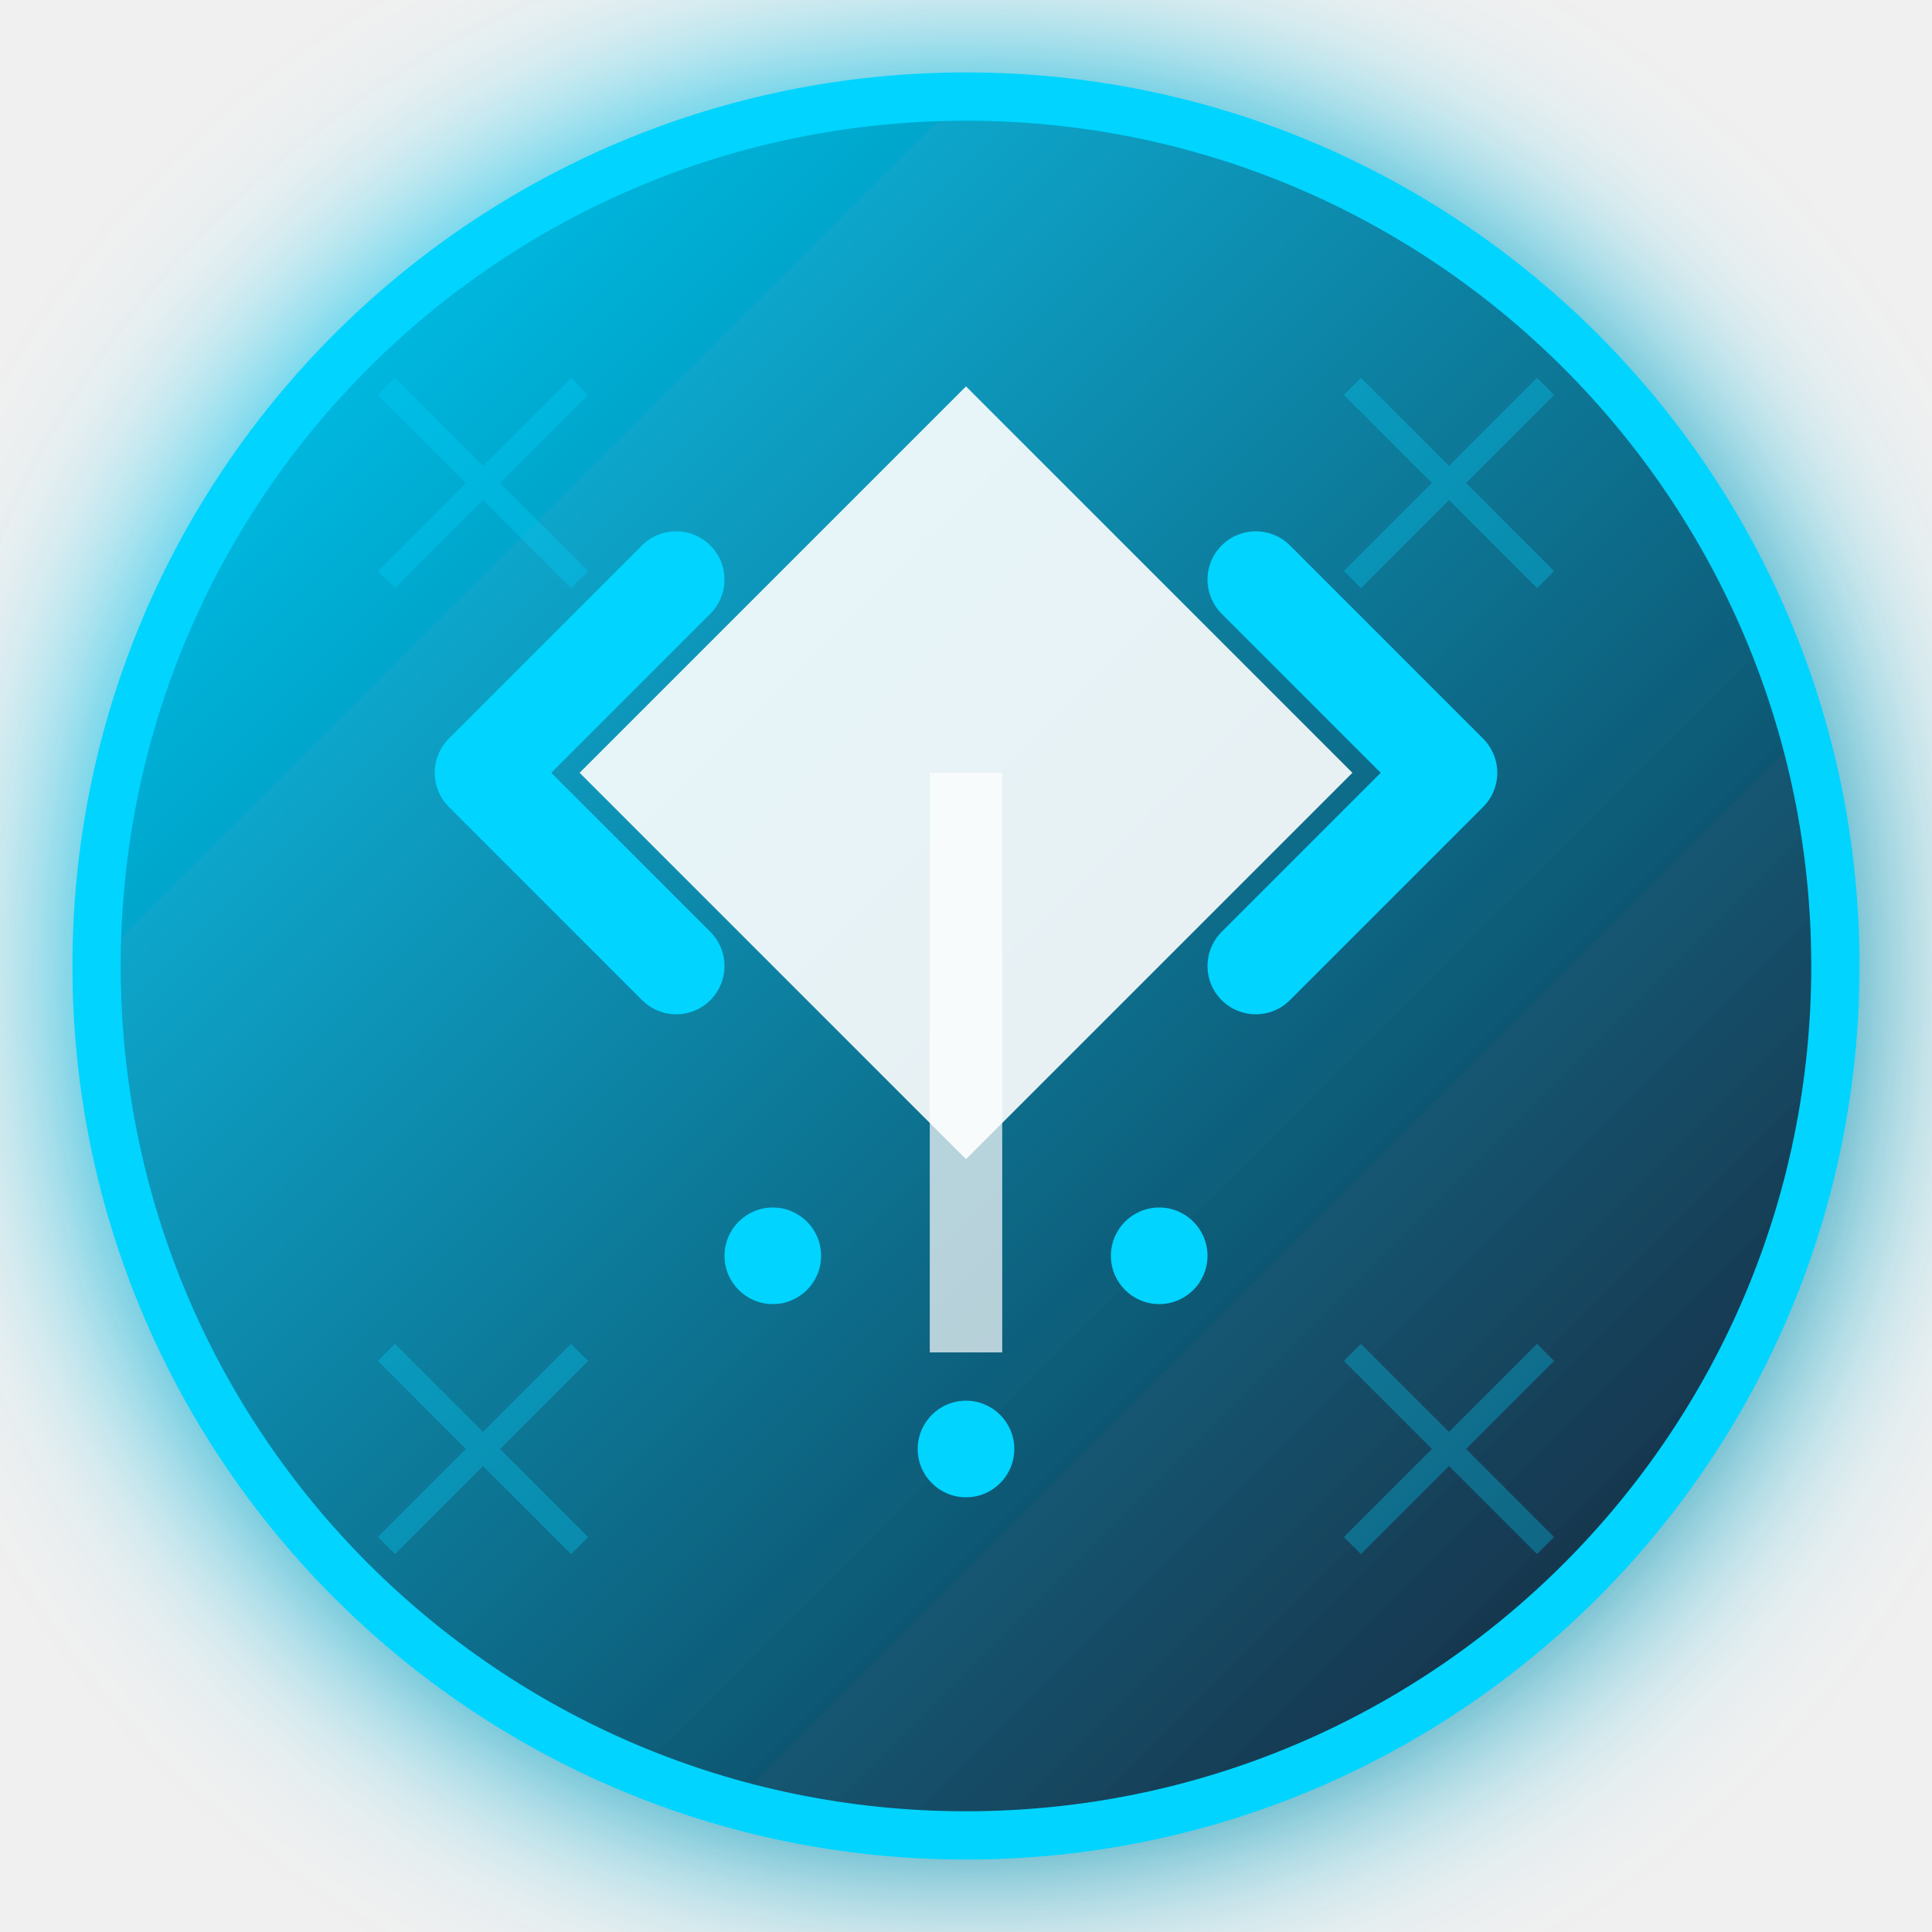
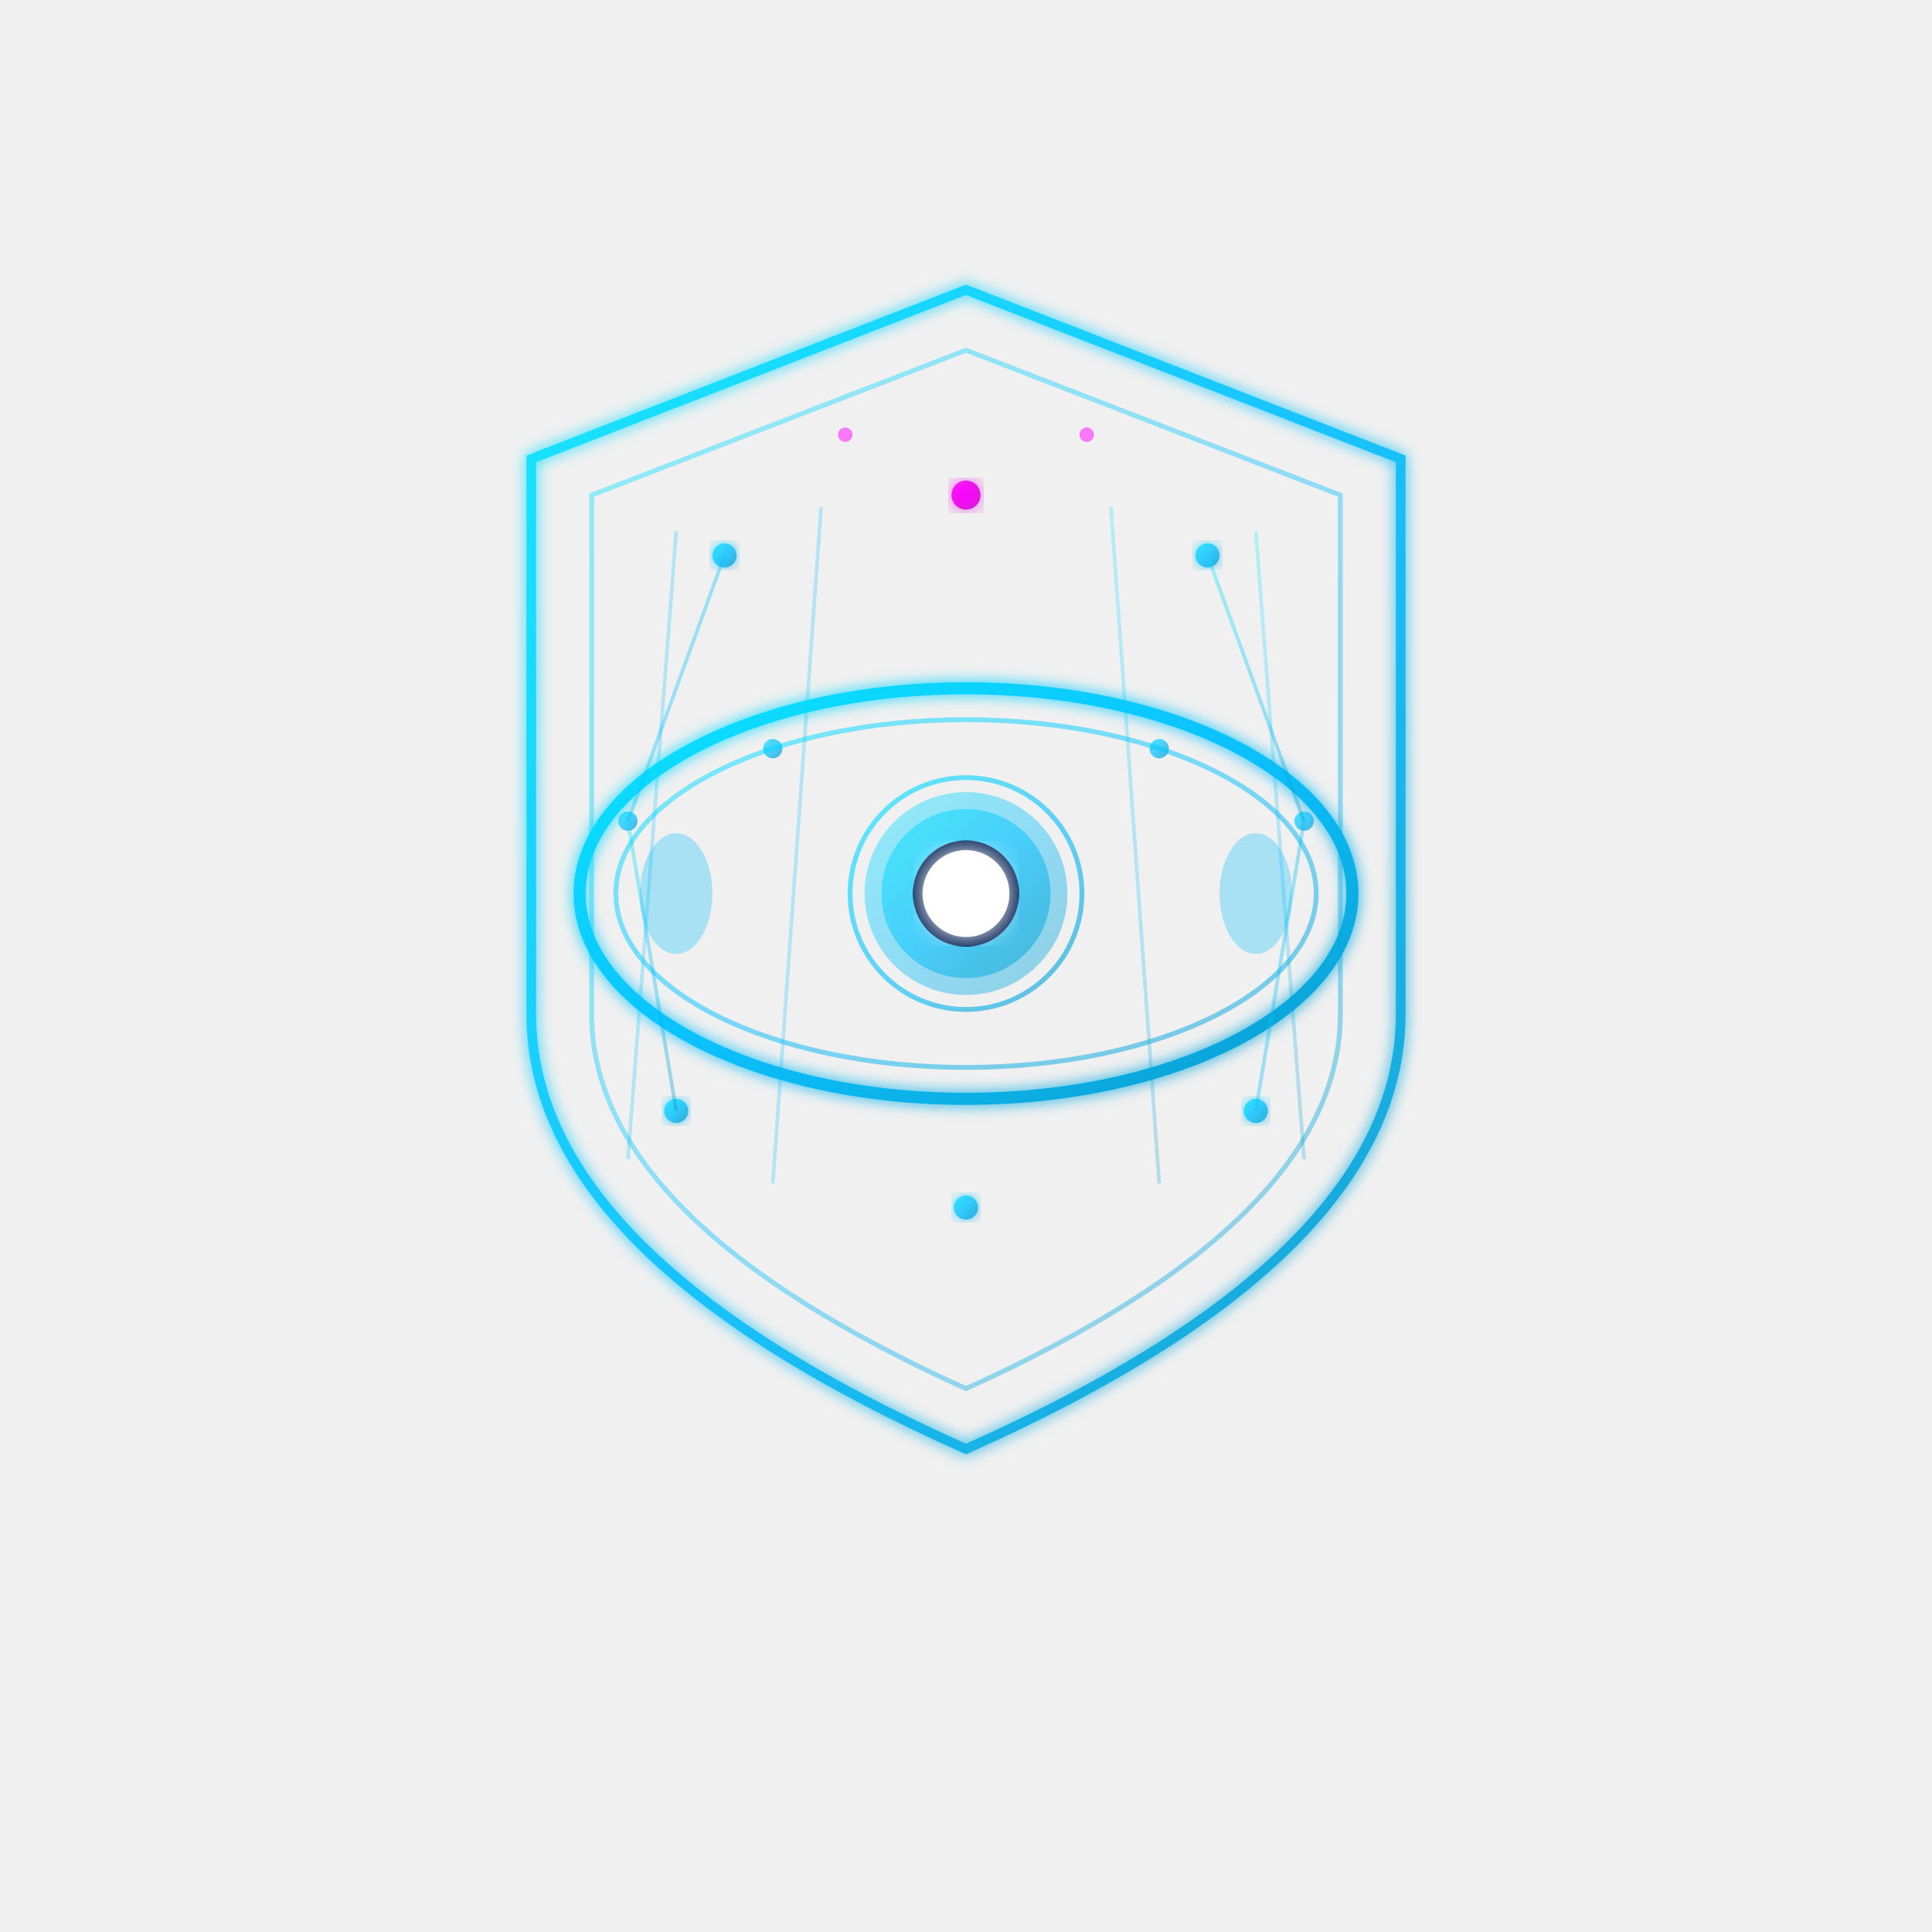
- <svg xmlns="http://www.w3.org/2000/svg" width="40" height="40" viewBox="0 0 40 40" fill="none" role="img" aria-label="Quantivision Logo">
+ <svg xmlns="http://www.w3.org/2000/svg" viewBox="0 0 800 800">
  <defs>
-     <linearGradient id="logoGradient" x1="0%" y1="0%" x2="100%" y2="100%">
-       <stop offset="0%" stop-color="#00d4ff" />
-       <stop offset="100%" stop-color="#1a1a2e" />
+     <linearGradient id="cyanGradient" x1="0%" y1="0%" x2="100%" y2="100%">
+       <stop offset="0%" style="stop-color:#00E5FF;stop-opacity:1" />
+       <stop offset="50%" style="stop-color:#00BFFF;stop-opacity:1" />
+       <stop offset="100%" style="stop-color:#0099CC;stop-opacity:1" />
+     </linearGradient>
+     <linearGradient id="magentaGradient" x1="0%" y1="0%" x2="100%" y2="100%">
+       <stop offset="0%" style="stop-color:#FF00FF;stop-opacity:1" />
+       <stop offset="100%" style="stop-color:#CC00CC;stop-opacity:1" />
    </linearGradient>
    <filter id="glow">
-       <feGaussianBlur stdDeviation="2" result="coloredBlur" />
+       <feGaussianBlur stdDeviation="3" result="coloredBlur" />
+       <feMerge>
+         <feMergeNode in="coloredBlur" />
+         <feMergeNode in="SourceGraphic" />
+       </feMerge>
+     </filter>
+     <filter id="strongGlow">
+       <feGaussianBlur stdDeviation="5" result="coloredBlur" />
      <feMerge>
        <feMergeNode in="coloredBlur" />
        <feMergeNode in="SourceGraphic" />
      </feMerge>
    </filter>
  </defs>
-   <circle cx="20" cy="20" r="18" fill="url(#logoGradient)" stroke="#00d4ff" stroke-width="1" filter="url(#glow)" />
-   <path d="M20 8 L28 16 L20 24 L12 16 Z" fill="#ffffff" opacity="0.9" />
-   <path d="M14 12 L10 16 L14 20" stroke="#00d4ff" stroke-width="2" fill="none" stroke-linecap="round" stroke-linejoin="round" />
-   <path d="M26 12 L30 16 L26 20" stroke="#00d4ff" stroke-width="2" fill="none" stroke-linecap="round" stroke-linejoin="round" />
-   <line x1="20" y1="16" x2="20" y2="28" stroke="#ffffff" stroke-width="1.5" opacity="0.7" />
-   <circle cx="16" cy="26" r="1" fill="#00d4ff" />
-   <circle cx="24" cy="26" r="1" fill="#00d4ff" />
-   <circle cx="20" cy="30" r="1" fill="#00d4ff" />
-   <path d="M8 8 L12 12 M12 8 L8 12" stroke="#00d4ff" stroke-width="0.5" opacity="0.3" />
-   <path d="M28 8 L32 12 M32 8 L28 12" stroke="#00d4ff" stroke-width="0.5" opacity="0.3" />
-   <path d="M8 28 L12 32 M12 28 L8 32" stroke="#00d4ff" stroke-width="0.5" opacity="0.3" />
-   <path d="M28 28 L32 32 M32 28 L28 32" stroke="#00d4ff" stroke-width="0.5" opacity="0.3" />
+   <path d="M400 120 L580 190 L580 420 Q580 520 400 600 Q220 520 220 420 L220 190 Z" fill="none" stroke="url(#cyanGradient)" stroke-width="4" opacity="0.9" filter="url(#glow)" />
+   <path d="M400 145 L555 205 L555 420 Q555 505 400 575 Q245 505 245 420 L245 205 Z" fill="none" stroke="url(#cyanGradient)" stroke-width="2" opacity="0.4" />
+   <line x1="280" y1="230" x2="520" y2="230" stroke="url(#cyanGradient)" stroke-width="1.5" opacity="0.3" />
+   <line x1="270" y1="280" x2="530" y2="280" stroke="url(#cyanGradient)" stroke-width="1.5" opacity="0.3" />
+   <line x1="260" y1="340" x2="540" y2="340" stroke="url(#cyanGradient)" stroke-width="1.5" opacity="0.2" />
+   <line x1="260" y1="400" x2="540" y2="400" stroke="url(#cyanGradient)" stroke-width="1.5" opacity="0.2" />
+   <line x1="280" y1="460" x2="520" y2="460" stroke="url(#cyanGradient)" stroke-width="1.5" opacity="0.3" />
+   <line x1="280" y1="220" x2="260" y2="480" stroke="url(#cyanGradient)" stroke-width="1.5" opacity="0.25" />
+   <line x1="340" y1="210" x2="320" y2="490" stroke="url(#cyanGradient)" stroke-width="1.5" opacity="0.25" />
+   <line x1="400" y1="205" x2="400" y2="500" stroke="url(#cyanGradient)" stroke-width="1.5" opacity="0.25" />
+   <line x1="460" y1="210" x2="480" y2="490" stroke="url(#cyanGradient)" stroke-width="1.5" opacity="0.25" />
+   <line x1="520" y1="220" x2="540" y2="480" stroke="url(#cyanGradient)" stroke-width="1.5" opacity="0.25" />
+   <circle cx="300" cy="230" r="5" fill="url(#cyanGradient)" opacity="0.8" filter="url(#glow)" />
+   <circle cx="400" cy="205" r="6" fill="url(#magentaGradient)" opacity="0.9" filter="url(#strongGlow)" />
+   <circle cx="500" cy="230" r="5" fill="url(#cyanGradient)" opacity="0.8" filter="url(#glow)" />
+   <circle cx="260" cy="340" r="4" fill="url(#cyanGradient)" opacity="0.7" />
+   <circle cx="320" cy="310" r="4" fill="url(#cyanGradient)" opacity="0.7" />
+   <circle cx="480" cy="310" r="4" fill="url(#cyanGradient)" opacity="0.7" />
+   <circle cx="540" cy="340" r="4" fill="url(#cyanGradient)" opacity="0.7" />
+   <circle cx="280" cy="460" r="5" fill="url(#cyanGradient)" opacity="0.8" filter="url(#glow)" />
+   <circle cx="400" cy="500" r="5" fill="url(#cyanGradient)" opacity="0.8" filter="url(#glow)" />
+   <circle cx="520" cy="460" r="5" fill="url(#cyanGradient)" opacity="0.8" filter="url(#glow)" />
+   <ellipse cx="400" cy="370" rx="160" ry="85" fill="none" stroke="url(#cyanGradient)" stroke-width="5" opacity="0.95" filter="url(#glow)" />
+   <ellipse cx="400" cy="370" rx="145" ry="72" fill="none" stroke="url(#cyanGradient)" stroke-width="2" opacity="0.5" />
+   <circle cx="400" cy="370" r="48" fill="none" stroke="url(#cyanGradient)" stroke-width="2" opacity="0.6" />
+   <circle cx="400" cy="370" r="42" fill="url(#cyanGradient)" opacity="0.4" />
+   <circle cx="400" cy="370" r="35" fill="url(#cyanGradient)" opacity="0.5" />
+   <circle cx="400" cy="370" r="22" fill="#000033" opacity="0.8" />
+   <circle cx="400" cy="370" r="18" fill="#FFFFFF" opacity="1" filter="url(#strongGlow)" />
+   <circle cx="405" cy="365" r="8" fill="#FFFFFF" opacity="0.9" />
+   <ellipse cx="280" cy="370" rx="15" ry="25" fill="#00BFFF" opacity="0.3" />
+   <ellipse cx="520" cy="370" rx="15" ry="25" fill="#00BFFF" opacity="0.3" />
+   <line x1="300" y1="230" x2="260" y2="340" stroke="url(#cyanGradient)" stroke-width="1.5" opacity="0.35" />
+   <line x1="500" y1="230" x2="540" y2="340" stroke="url(#cyanGradient)" stroke-width="1.5" opacity="0.35" />
+   <line x1="260" y1="340" x2="280" y2="460" stroke="url(#cyanGradient)" stroke-width="1.5" opacity="0.35" />
+   <line x1="540" y1="340" x2="520" y2="460" stroke="url(#cyanGradient)" stroke-width="1.5" opacity="0.35" />
+   <circle cx="400" cy="205" r="4" fill="#FF00FF" opacity="0.6" filter="url(#glow)" />
+   <circle cx="350" cy="180" r="3" fill="#FF00FF" opacity="0.5" />
+   <circle cx="450" cy="180" r="3" fill="#FF00FF" opacity="0.5" />
</svg>
